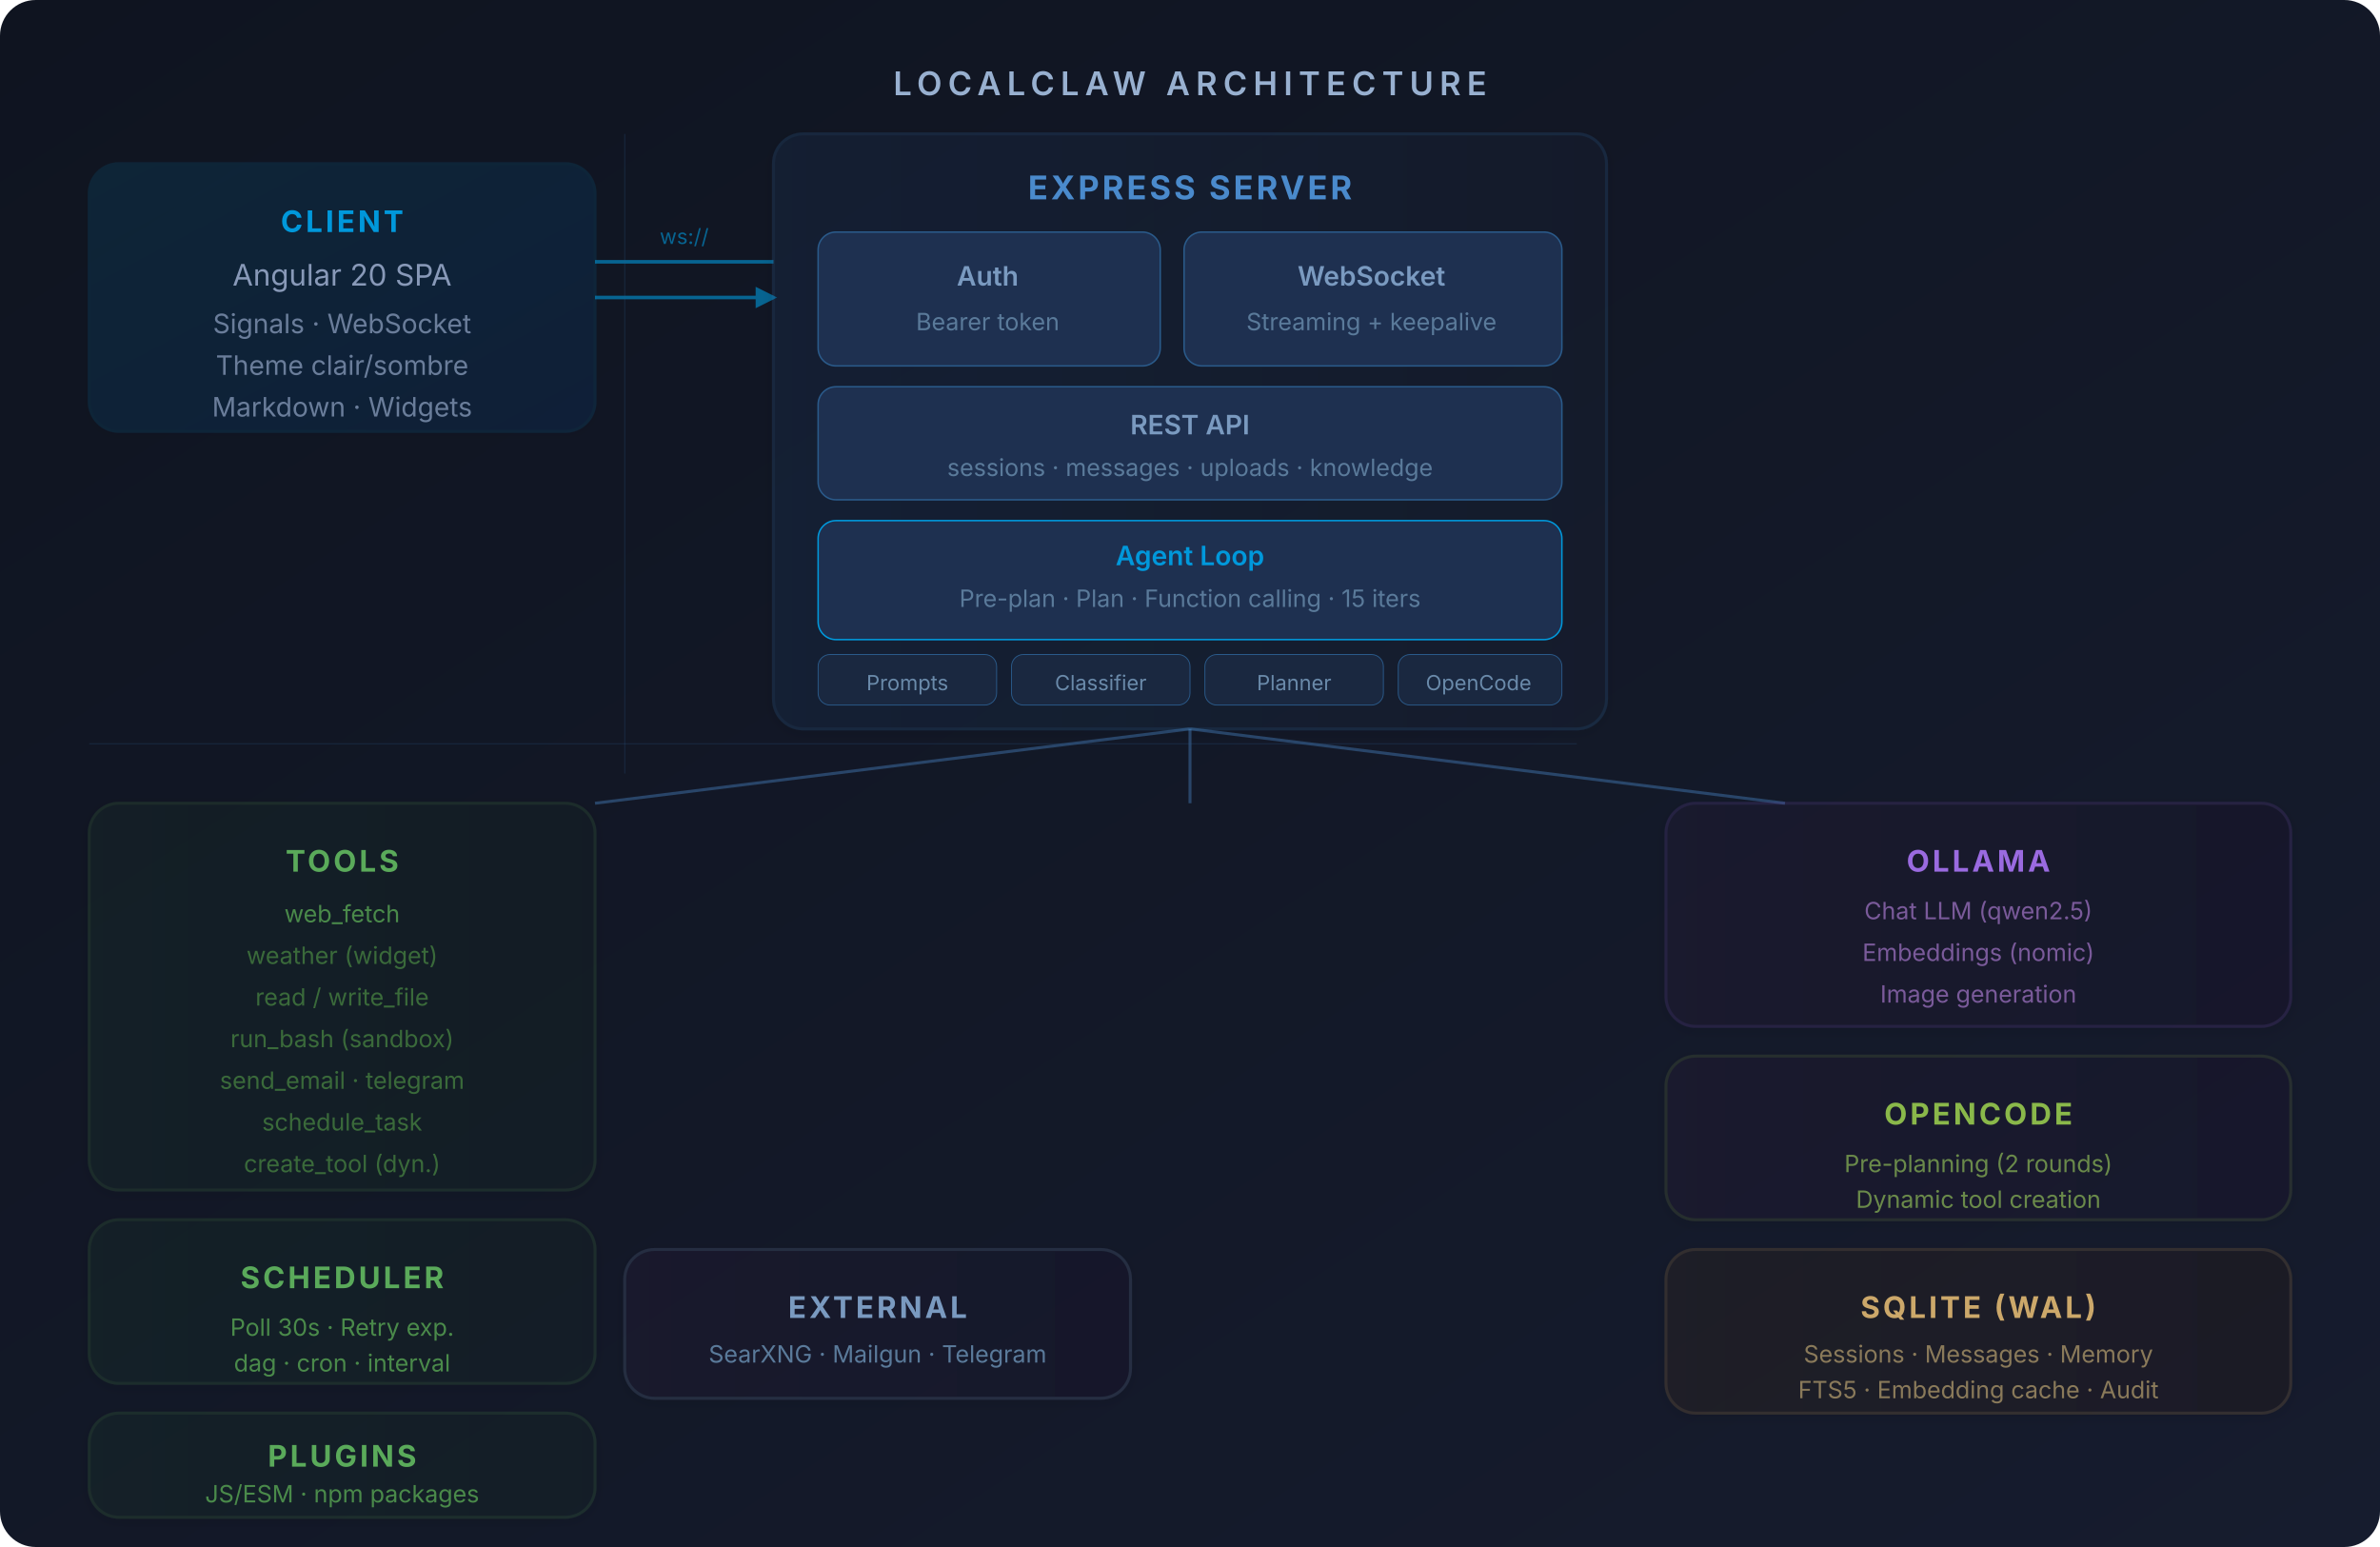
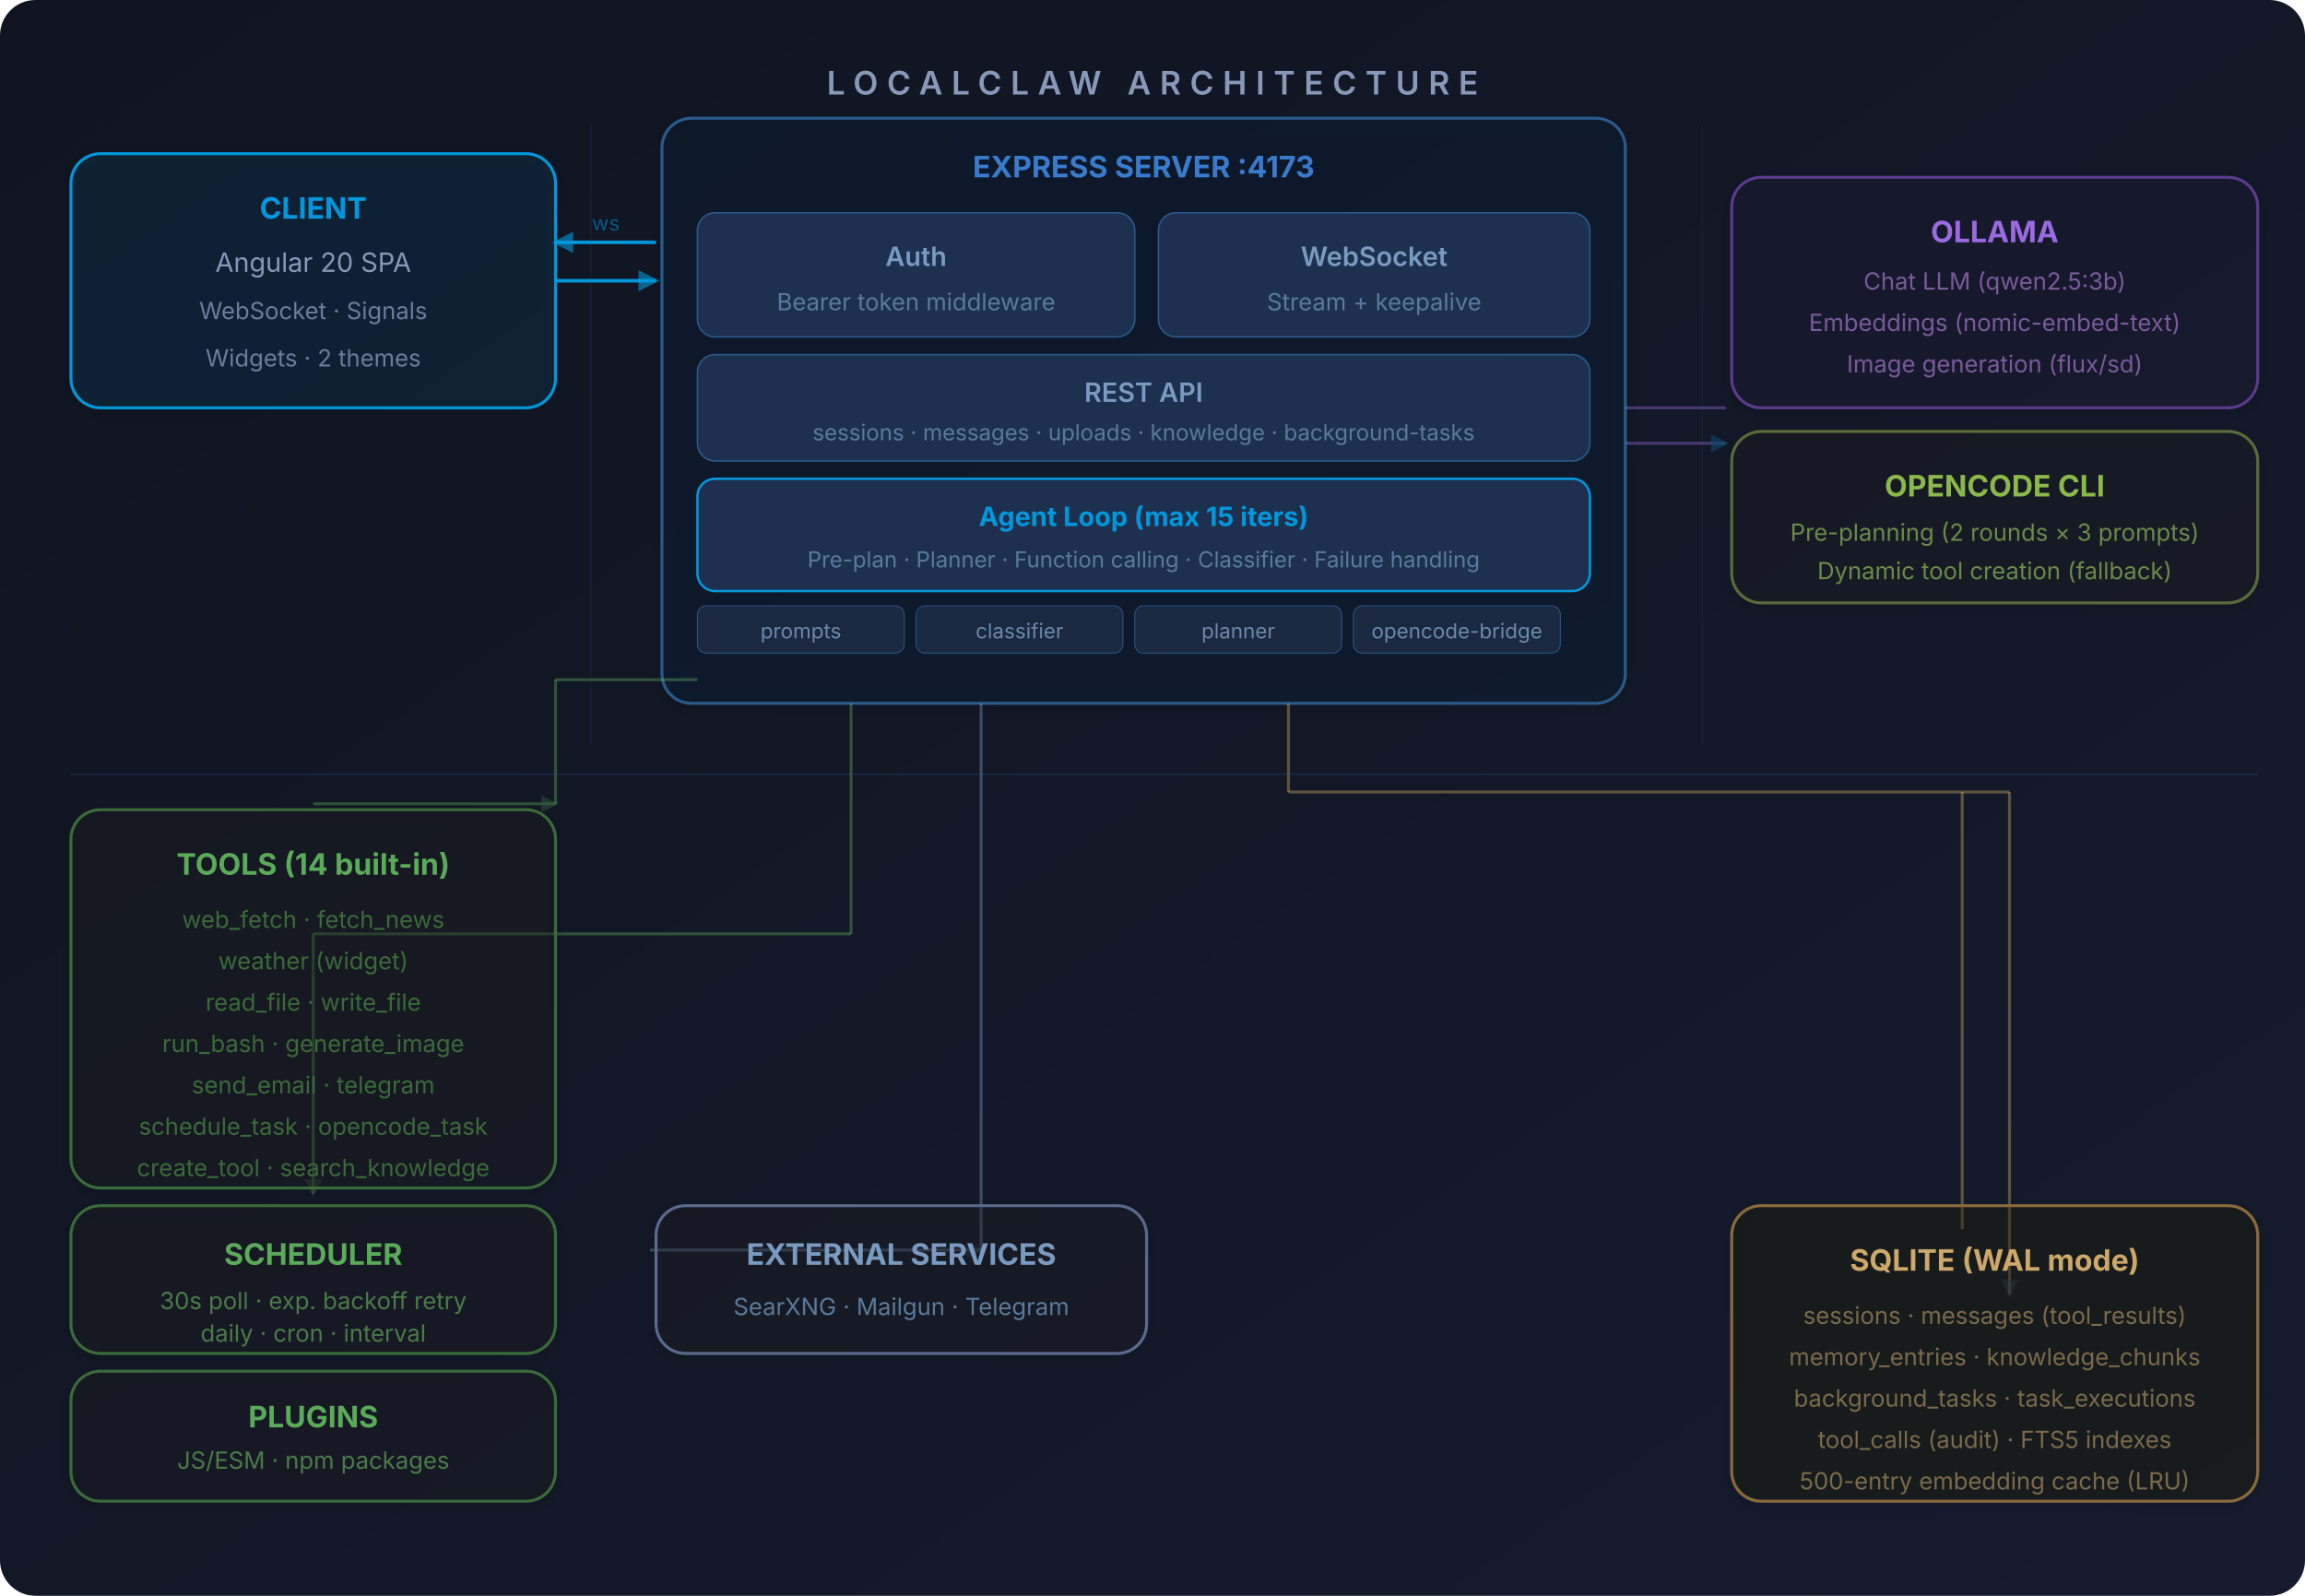
- <svg xmlns="http://www.w3.org/2000/svg" viewBox="0 0 800 520" font-family="Inter, system-ui, -apple-system, sans-serif">
+ <svg xmlns="http://www.w3.org/2000/svg" viewBox="0 0 780 540" font-family="system-ui, -apple-system, sans-serif">
  <defs>
    <linearGradient id="bg" x1="0" y1="0" x2="1" y2="1">
      <stop offset="0%" stop-color="#0f1420" />
      <stop offset="100%" stop-color="#161c2e" />
    </linearGradient>
-     <linearGradient id="accent" x1="0" y1="0" x2="1" y2="1">
+     <linearGradient id="accentG" x1="0" y1="0" x2="1" y2="1">
      <stop offset="0%" stop-color="#0098db" />
      <stop offset="100%" stop-color="#0066cc" />
    </linearGradient>
-     <linearGradient id="server" x1="0" y1="0" x2="1" y2="0">
-       <stop offset="0%" stop-color="#1e3a5f" />
-       <stop offset="100%" stop-color="#1a2338" />
-     </linearGradient>
-     <linearGradient id="tool" x1="0" y1="0" x2="1" y2="0">
-       <stop offset="0%" stop-color="#1a3a2a" />
-       <stop offset="100%" stop-color="#162820" />
-     </linearGradient>
-     <linearGradient id="storage" x1="0" y1="0" x2="1" y2="0">
-       <stop offset="0%" stop-color="#3a2a1a" />
-       <stop offset="100%" stop-color="#2a1a10" />
-     </linearGradient>
-     <linearGradient id="external" x1="0" y1="0" x2="1" y2="0">
-       <stop offset="0%" stop-color="#2a1a3a" />
-       <stop offset="100%" stop-color="#1a102a" />
-     </linearGradient>
-     <filter id="glow">
-       <feGaussianBlur stdDeviation="3" result="blur" />
-       <feMerge>
-         <feMergeNode in="blur" />
-         <feMergeNode in="SourceGraphic" />
-       </feMerge>
+     <filter id="sh">
+       <feDropShadow dx="0" dy="1" stdDeviation="2" flood-color="#000" flood-opacity="0.3" />
    </filter>
-     <filter id="shadow">
-       <feDropShadow dx="0" dy="1" stdDeviation="2" flood-color="#000" flood-opacity="0.4" />
+     <filter id="shS">
+       <feDropShadow dx="0" dy="0.5" stdDeviation="1" flood-color="#000" flood-opacity="0.2" />
    </filter>
-   </defs>
-   <rect width="800" height="520" rx="12" fill="url(#bg)" />
-   <text x="400" y="32" text-anchor="middle" fill="#98b0d0" font-size="11" font-weight="600" letter-spacing="2" text-transform="uppercase">LOCALCLAW ARCHITECTURE</text>
-   <rect x="30" y="55" width="170" height="90" rx="10" fill="url(#accent)" opacity="0.12" stroke="#0098db" stroke-width="1" filter="url(#shadow)" />
-   <text x="115" y="78" text-anchor="middle" fill="#0098db" font-size="10" font-weight="700" letter-spacing="1">CLIENT</text>
-   <text x="115" y="96" text-anchor="middle" fill="#8899b8" font-size="10">Angular 20 SPA</text>
-   <text x="115" y="112" text-anchor="middle" fill="#6a7d9a" font-size="9">Signals · WebSocket</text>
-   <text x="115" y="126" text-anchor="middle" fill="#6a7d9a" font-size="9">Theme clair/sombre</text>
-   <text x="115" y="140" text-anchor="middle" fill="#6a7d9a" font-size="9">Markdown · Widgets</text>
-   <line x1="200" y1="100" x2="260" y2="100" stroke="#0098db" stroke-width="1.2" marker-end="url(#arrowAccent)" opacity="0.6" />
-   <line x1="260" y1="88" x2="200" y2="88" stroke="#0098db" stroke-width="1.2" opacity="0.6" />
-   <defs>
-     <marker id="arrowAccent" markerWidth="6" markerHeight="6" refX="5" refY="3" orient="auto">
-       <path d="M0,0 L6,3 L0,6 Z" fill="#0098db" />
+     <marker id="aR" markerWidth="6" markerHeight="6" refX="5" refY="3" orient="auto">
+       <path d="M0,0 L6,3 L0,6 Z" fill="#0098db" opacity="0.6" />
+     </marker>
+     <marker id="aL" markerWidth="6" markerHeight="6" refX="5" refY="3" orient="auto">
+       <path d="M0,0 L6,3 L0,6 Z" fill="#5a7a9a" opacity="0.5" />
+     </marker>
+     <marker id="aG" markerWidth="6" markerHeight="6" refX="5" refY="3" orient="auto">
+       <path d="M0,0 L6,3 L0,6 Z" fill="#5aaa5a" opacity="0.5" />
    </marker>
  </defs>
-   <text x="230" y="82" text-anchor="middle" fill="#0098db" font-size="7" opacity="0.6">ws://</text>
-   <rect x="260" y="45" width="280" height="200" rx="10" fill="url(#server)" opacity="0.25" stroke="#2a5a8a" stroke-width="1" filter="url(#shadow)" />
-   <text x="400" y="67" text-anchor="middle" fill="#4a8acc" font-size="11" font-weight="700" letter-spacing="1">EXPRESS SERVER</text>
-   <rect x="275" y="78" width="115" height="45" rx="6" fill="#1e3050" stroke="#2a5a8a" stroke-width="0.5" />
-   <text x="332" y="96" text-anchor="middle" fill="#7a9ac0" font-size="9" font-weight="600">Auth</text>
-   <text x="332" y="111" text-anchor="middle" fill="#5a7a9a" font-size="8">Bearer token</text>
-   <rect x="398" y="78" width="127" height="45" rx="6" fill="#1e3050" stroke="#2a5a8a" stroke-width="0.5" />
-   <text x="461" y="96" text-anchor="middle" fill="#7a9ac0" font-size="9" font-weight="600">WebSocket</text>
-   <text x="461" y="111" text-anchor="middle" fill="#5a7a9a" font-size="8">Streaming + keepalive</text>
-   <rect x="275" y="130" width="250" height="38" rx="6" fill="#1e3050" stroke="#2a5a8a" stroke-width="0.5" />
-   <text x="400" y="146" text-anchor="middle" fill="#7a9ac0" font-size="9" font-weight="600">REST API</text>
-   <text x="400" y="160" text-anchor="middle" fill="#5a7a9a" font-size="8">sessions · messages · uploads · knowledge</text>
-   <rect x="275" y="175" width="250" height="40" rx="6" fill="#1e3050" stroke="#0098db" stroke-width="0.5" />
-   <text x="400" y="190" text-anchor="middle" fill="#0098db" font-size="9" font-weight="600">Agent Loop</text>
-   <text x="400" y="204" text-anchor="middle" fill="#5a7a9a" font-size="8">Pre-plan · Plan · Function calling · 15 iters</text>
-   <rect x="275" y="220" width="60" height="17" rx="4" fill="#1a2840" stroke="#2a5a8a" stroke-width="0.3" />
-   <text x="305" y="232" text-anchor="middle" fill="#6a8aaa" font-size="7">Prompts</text>
-   <rect x="340" y="220" width="60" height="17" rx="4" fill="#1a2840" stroke="#2a5a8a" stroke-width="0.3" />
-   <text x="370" y="232" text-anchor="middle" fill="#6a8aaa" font-size="7">Classifier</text>
-   <rect x="405" y="220" width="60" height="17" rx="4" fill="#1a2840" stroke="#2a5a8a" stroke-width="0.3" />
-   <text x="435" y="232" text-anchor="middle" fill="#6a8aaa" font-size="7">Planner</text>
-   <rect x="470" y="220" width="55" height="17" rx="4" fill="#1a2840" stroke="#2a5a8a" stroke-width="0.3" />
-   <text x="497" y="232" text-anchor="middle" fill="#6a8aaa" font-size="7">OpenCode</text>
-   <line x1="400" y1="245" x2="400" y2="270" stroke="#4a8acc" stroke-width="1" opacity="0.4" />
-   <line x1="400" y1="245" x2="200" y2="270" stroke="#4a8acc" stroke-width="1" opacity="0.4" />
-   <line x1="400" y1="245" x2="600" y2="270" stroke="#4a8acc" stroke-width="1" opacity="0.4" />
-   <rect x="560" y="270" width="210" height="75" rx="10" fill="url(#external)" opacity="0.25" stroke="#5a3a8a" stroke-width="1" filter="url(#shadow)" />
-   <text x="665" y="293" text-anchor="middle" fill="#9a6ae0" font-size="10" font-weight="700" letter-spacing="1">OLLAMA</text>
-   <text x="665" y="309" text-anchor="middle" fill="#7a5a9a" font-size="8">Chat LLM (qwen2.5)</text>
-   <text x="665" y="323" text-anchor="middle" fill="#7a5a9a" font-size="8">Embeddings (nomic)</text>
-   <text x="665" y="337" text-anchor="middle" fill="#7a5a9a" font-size="8">Image generation</text>
-   <rect x="560" y="355" width="210" height="55" rx="10" fill="url(#external)" opacity="0.25" stroke="#5a6a3a" stroke-width="1" filter="url(#shadow)" />
-   <text x="665" y="378" text-anchor="middle" fill="#8ab84a" font-size="10" font-weight="700" letter-spacing="1">OPENCODE</text>
-   <text x="665" y="394" text-anchor="middle" fill="#6a8a4a" font-size="8">Pre-planning (2 rounds)</text>
-   <text x="665" y="406" text-anchor="middle" fill="#6a8a4a" font-size="8">Dynamic tool creation</text>
-   <rect x="560" y="420" width="210" height="55" rx="10" fill="url(#storage)" opacity="0.25" stroke="#8a6a3a" stroke-width="1" filter="url(#shadow)" />
-   <text x="665" y="443" text-anchor="middle" fill="#cca86a" font-size="10" font-weight="700" letter-spacing="1">SQLITE (WAL)</text>
-   <text x="665" y="458" text-anchor="middle" fill="#8a7a5a" font-size="8">Sessions · Messages · Memory</text>
-   <text x="665" y="470" text-anchor="middle" fill="#8a7a5a" font-size="8">FTS5 · Embedding cache · Audit</text>
-   <rect x="30" y="270" width="170" height="130" rx="10" fill="url(#tool)" opacity="0.25" stroke="#3a6a3a" stroke-width="1" filter="url(#shadow)" />
-   <text x="115" y="293" text-anchor="middle" fill="#5aaa5a" font-size="10" font-weight="700" letter-spacing="1">TOOLS</text>
-   <text x="115" y="310" text-anchor="middle" fill="#4a8a4a" font-size="8">web_fetch</text>
-   <text x="115" y="324" text-anchor="middle" fill="#3a6a3a" font-size="8">weather (widget)</text>
-   <text x="115" y="338" text-anchor="middle" fill="#3a6a3a" font-size="8">read / write_file</text>
-   <text x="115" y="352" text-anchor="middle" fill="#3a6a3a" font-size="8">run_bash (sandbox)</text>
-   <text x="115" y="366" text-anchor="middle" fill="#3a6a3a" font-size="8">send_email · telegram</text>
-   <text x="115" y="380" text-anchor="middle" fill="#3a6a3a" font-size="8">schedule_task</text>
-   <text x="115" y="394" text-anchor="middle" fill="#3a6a3a" font-size="8">create_tool (dyn.)</text>
-   <rect x="30" y="410" width="170" height="55" rx="10" fill="url(#tool)" opacity="0.25" stroke="#3a6a3a" stroke-width="1" filter="url(#shadow)" />
-   <text x="115" y="433" text-anchor="middle" fill="#5aaa5a" font-size="10" font-weight="700" letter-spacing="1">SCHEDULER</text>
-   <text x="115" y="449" text-anchor="middle" fill="#4a8a4a" font-size="8">Poll 30s · Retry exp.</text>
-   <text x="115" y="461" text-anchor="middle" fill="#4a8a4a" font-size="8">dag · cron · interval</text>
-   <rect x="30" y="475" width="170" height="35" rx="10" fill="url(#tool)" opacity="0.25" stroke="#3a6a3a" stroke-width="1" filter="url(#shadow)" />
-   <text x="115" y="493" text-anchor="middle" fill="#5aaa5a" font-size="10" font-weight="700" letter-spacing="1">PLUGINS</text>
-   <text x="115" y="505" text-anchor="middle" fill="#4a8a4a" font-size="8">JS/ESM · npm packages</text>
-   <rect x="210" y="420" width="170" height="50" rx="10" fill="url(#external)" opacity="0.25" stroke="#5a6a8a" stroke-width="1" filter="url(#shadow)" />
-   <text x="295" y="443" text-anchor="middle" fill="#7a9ac0" font-size="10" font-weight="700" letter-spacing="1">EXTERNAL</text>
-   <text x="295" y="458" text-anchor="middle" fill="#5a7a9a" font-size="8">SearXNG · Mailgun · Telegram</text>
-   <line x1="30" y1="250" x2="530" y2="250" stroke="#2a5a8a" stroke-width="0.3" opacity="0.3" />
-   <line x1="210" y1="45" x2="210" y2="260" stroke="#2a5a8a" stroke-width="0.3" opacity="0.3" />
+   <rect width="780" height="540" rx="12" fill="url(#bg)" />
+   <text x="390" y="32" text-anchor="middle" fill="#8899b8" font-size="11" font-weight="600" letter-spacing="3" text-transform="uppercase">LOCALCLAW ARCHITECTURE</text>
+   <rect x="24" y="52" width="164" height="86" rx="10" fill="#0098db" fill-opacity="0.08" stroke="#0098db" stroke-width="1" filter="url(#sh)" />
+   <text x="106" y="74" text-anchor="middle" fill="#0098db" font-size="10" font-weight="700">CLIENT</text>
+   <text x="106" y="92" text-anchor="middle" fill="#8899b8" font-size="9">Angular 20 SPA</text>
+   <text x="106" y="108" text-anchor="middle" fill="#6a7d9a" font-size="8">WebSocket · Signals</text>
+   <text x="106" y="124" text-anchor="middle" fill="#6a7d9a" font-size="8">Widgets · 2 themes</text>
+   <line x1="188" y1="95" x2="222" y2="95" stroke="#0098db" stroke-width="1.2" marker-end="url(#aR)" />
+   <line x1="222" y1="82" x2="188" y2="82" stroke="#0098db" stroke-width="1.2" marker-end="url(#aR)" />
+   <text x="205" y="78" text-anchor="middle" fill="#0098db" font-size="7" opacity="0.5">ws</text>
+   <rect x="224" y="40" width="326" height="198" rx="10" fill="#1a2845" fill-opacity="0.2" stroke="#2a5a8a" stroke-width="1" filter="url(#sh)" />
+   <text x="387" y="60" text-anchor="middle" fill="#3a7acc" font-size="10" font-weight="700">EXPRESS SERVER :4173</text>
+   <rect x="236" y="72" width="148" height="42" rx="6" fill="#1e3050" stroke="#2a5a8a" stroke-width="0.5" />
+   <text x="310" y="90" text-anchor="middle" fill="#7a9ac0" font-size="9" font-weight="600">Auth</text>
+   <text x="310" y="105" text-anchor="middle" fill="#5a7a9a" font-size="8">Bearer token middleware</text>
+   <rect x="392" y="72" width="146" height="42" rx="6" fill="#1e3050" stroke="#2a5a8a" stroke-width="0.5" />
+   <text x="465" y="90" text-anchor="middle" fill="#7a9ac0" font-size="9" font-weight="600">WebSocket</text>
+   <text x="465" y="105" text-anchor="middle" fill="#5a7a9a" font-size="8">Stream + keepalive</text>
+   <rect x="236" y="120" width="302" height="36" rx="6" fill="#1e3050" stroke="#2a5a8a" stroke-width="0.5" />
+   <text x="387" y="136" text-anchor="middle" fill="#7a9ac0" font-size="9" font-weight="600">REST API</text>
+   <text x="387" y="149" text-anchor="middle" fill="#5a7a9a" font-size="7.5">sessions · messages · uploads · knowledge · background-tasks</text>
+   <rect x="236" y="162" width="302" height="38" rx="6" fill="#1e3050" stroke="#0098db" stroke-width="0.8" />
+   <text x="387" y="178" text-anchor="middle" fill="#0098db" font-size="9" font-weight="700">Agent Loop (max 15 iters)</text>
+   <text x="387" y="192" text-anchor="middle" fill="#5a7a9a" font-size="7.5">Pre-plan · Planner · Function calling · Classifier · Failure handling</text>
+   <rect x="236" y="205" width="70" height="16" rx="3" fill="#1a2840" stroke="#2a5a8a" stroke-width="0.3" />
+   <text x="271" y="216" text-anchor="middle" fill="#6a8aaa" font-size="7">prompts</text>
+   <rect x="310" y="205" width="70" height="16" rx="3" fill="#1a2840" stroke="#2a5a8a" stroke-width="0.3" />
+   <text x="345" y="216" text-anchor="middle" fill="#6a8aaa" font-size="7">classifier</text>
+   <rect x="384" y="205" width="70" height="16" rx="3" fill="#1a2840" stroke="#2a5a8a" stroke-width="0.3" />
+   <text x="419" y="216" text-anchor="middle" fill="#6a8aaa" font-size="7">planner</text>
+   <rect x="458" y="205" width="70" height="16" rx="3" fill="#1a2840" stroke="#2a5a8a" stroke-width="0.3" />
+   <text x="493" y="216" text-anchor="middle" fill="#6a8aaa" font-size="7">opencode-bridge</text>
+   <line x1="236" y1="230" x2="188" y2="230" stroke="#5aaa5a" stroke-width="1" opacity="0.4" />
+   <line x1="188" y1="230" x2="188" y2="272" stroke="#5aaa5a" stroke-width="1" opacity="0.4" />
+   <line x1="106" y1="272" x2="188" y2="272" stroke="#5aaa5a" stroke-width="1" opacity="0.4" marker-end="url(#aG)" />
+   <line x1="550" y1="150" x2="584" y2="150" stroke="#9a6ae0" stroke-width="1" opacity="0.4" marker-end="url(#aR)" />
+   <line x1="584" y1="138" x2="550" y2="138" stroke="#9a6ae0" stroke-width="1" opacity="0.4" />
+   <line x1="436" y1="238" x2="436" y2="268" stroke="#cca86a" stroke-width="1" opacity="0.4" />
+   <line x1="436" y1="268" x2="680" y2="268" stroke="#cca86a" stroke-width="1" opacity="0.4" />
+   <line x1="664" y1="416" x2="664" y2="268" stroke="#cca86a" stroke-width="1" opacity="0.4" />
+   <line x1="680" y1="268" x2="680" y2="438" stroke="#cca86a" stroke-width="1" opacity="0.4" marker-end="url(#aL)" />
+   <line x1="288" y1="238" x2="288" y2="316" stroke="#5aaa5a" stroke-width="1" opacity="0.4" />
+   <line x1="106" y1="316" x2="288" y2="316" stroke="#5aaa5a" stroke-width="1" opacity="0.4" />
+   <line x1="106" y1="316" x2="106" y2="404" stroke="#5aaa5a" stroke-width="1" opacity="0.4" marker-end="url(#aG)" />
+   <line x1="332" y1="238" x2="332" y2="423" stroke="#7a9ac0" stroke-width="1" opacity="0.4" />
+   <line x1="220" y1="423" x2="332" y2="423" stroke="#7a9ac0" stroke-width="1" opacity="0.4" marker-end="url(#aL)" />
+   <rect x="586" y="60" width="178" height="78" rx="10" fill="#2a1a3a" fill-opacity="0.3" stroke="#5a3a8a" stroke-width="1" filter="url(#sh)" />
+   <text x="675" y="82" text-anchor="middle" fill="#9a6ae0" font-size="10" font-weight="700">OLLAMA</text>
+   <text x="675" y="98" text-anchor="middle" fill="#7a5a9a" font-size="8">Chat LLM (qwen2.5:3b)</text>
+   <text x="675" y="112" text-anchor="middle" fill="#7a5a9a" font-size="8">Embeddings (nomic-embed-text)</text>
+   <text x="675" y="126" text-anchor="middle" fill="#7a5a9a" font-size="8">Image generation (flux/sd)</text>
+   <rect x="586" y="146" width="178" height="58" rx="10" fill="#1a2a1a" fill-opacity="0.3" stroke="#5a6a3a" stroke-width="1" filter="url(#sh)" />
+   <text x="675" y="168" text-anchor="middle" fill="#8ab84a" font-size="10" font-weight="700">OPENCODE CLI</text>
+   <text x="675" y="183" text-anchor="middle" fill="#6a8a4a" font-size="8">Pre-planning (2 rounds × 3 prompts)</text>
+   <text x="675" y="196" text-anchor="middle" fill="#6a8a4a" font-size="8">Dynamic tool creation (fallback)</text>
+   <rect x="24" y="274" width="164" height="128" rx="10" fill="#1a2a1a" fill-opacity="0.3" stroke="#3a6a3a" stroke-width="1" filter="url(#sh)" />
+   <text x="106" y="296" text-anchor="middle" fill="#5aaa5a" font-size="10" font-weight="700">TOOLS (14 built-in)</text>
+   <text x="106" y="314" text-anchor="middle" fill="#3a6a3a" font-size="8">web_fetch · fetch_news</text>
+   <text x="106" y="328" text-anchor="middle" fill="#3a6a3a" font-size="8">weather (widget)</text>
+   <text x="106" y="342" text-anchor="middle" fill="#3a6a3a" font-size="8">read_file · write_file</text>
+   <text x="106" y="356" text-anchor="middle" fill="#3a6a3a" font-size="8">run_bash · generate_image</text>
+   <text x="106" y="370" text-anchor="middle" fill="#3a6a3a" font-size="8">send_email · telegram</text>
+   <text x="106" y="384" text-anchor="middle" fill="#3a6a3a" font-size="8">schedule_task · opencode_task</text>
+   <text x="106" y="398" text-anchor="middle" fill="#3a6a3a" font-size="8">create_tool · search_knowledge</text>
+   <rect x="24" y="408" width="164" height="50" rx="10" fill="#1a2a1a" fill-opacity="0.3" stroke="#3a6a3a" stroke-width="1" filter="url(#sh)" />
+   <text x="106" y="428" text-anchor="middle" fill="#5aaa5a" font-size="10" font-weight="700">SCHEDULER</text>
+   <text x="106" y="443" text-anchor="middle" fill="#4a7a4a" font-size="8">30s poll · exp. backoff retry</text>
+   <text x="106" y="454" text-anchor="middle" fill="#4a7a4a" font-size="8">daily · cron · interval</text>
+   <rect x="24" y="464" width="164" height="44" rx="10" fill="#1a2a1a" fill-opacity="0.3" stroke="#3a6a3a" stroke-width="1" filter="url(#sh)" />
+   <text x="106" y="483" text-anchor="middle" fill="#5aaa5a" font-size="10" font-weight="700">PLUGINS</text>
+   <text x="106" y="497" text-anchor="middle" fill="#4a7a4a" font-size="8">JS/ESM · npm packages</text>
+   <rect x="222" y="408" width="166" height="50" rx="10" fill="#1a1a2a" fill-opacity="0.3" stroke="#5a6a8a" stroke-width="1" filter="url(#sh)" />
+   <text x="305" y="428" text-anchor="middle" fill="#7a9ac0" font-size="10" font-weight="700">EXTERNAL SERVICES</text>
+   <text x="305" y="445" text-anchor="middle" fill="#5a7a9a" font-size="8">SearXNG · Mailgun · Telegram</text>
+   <rect x="586" y="408" width="178" height="100" rx="10" fill="#2a1a10" fill-opacity="0.3" stroke="#8a6a3a" stroke-width="1" filter="url(#sh)" />
+   <text x="675" y="430" text-anchor="middle" fill="#cca86a" font-size="10" font-weight="700">SQLITE (WAL mode)</text>
+   <text x="675" y="448" text-anchor="middle" fill="#7a6a4a" font-size="8">sessions · messages (tool_results)</text>
+   <text x="675" y="462" text-anchor="middle" fill="#7a6a4a" font-size="8">memory_entries · knowledge_chunks</text>
+   <text x="675" y="476" text-anchor="middle" fill="#7a6a4a" font-size="8">background_tasks · task_executions</text>
+   <text x="675" y="490" text-anchor="middle" fill="#7a6a4a" font-size="8">tool_calls (audit) · FTS5 indexes</text>
+   <text x="675" y="504" text-anchor="middle" fill="#7a6a4a" font-size="8">500-entry embedding cache (LRU)</text>
+   <line x1="200" y1="42" x2="200" y2="252" stroke="#2a5a8a" stroke-width="0.3" opacity="0.2" />
+   <line x1="576" y1="42" x2="576" y2="252" stroke="#2a5a8a" stroke-width="0.3" opacity="0.2" />
+   <line x1="24" y1="262" x2="764" y2="262" stroke="#2a5a8a" stroke-width="0.5" opacity="0.3" />
</svg>
